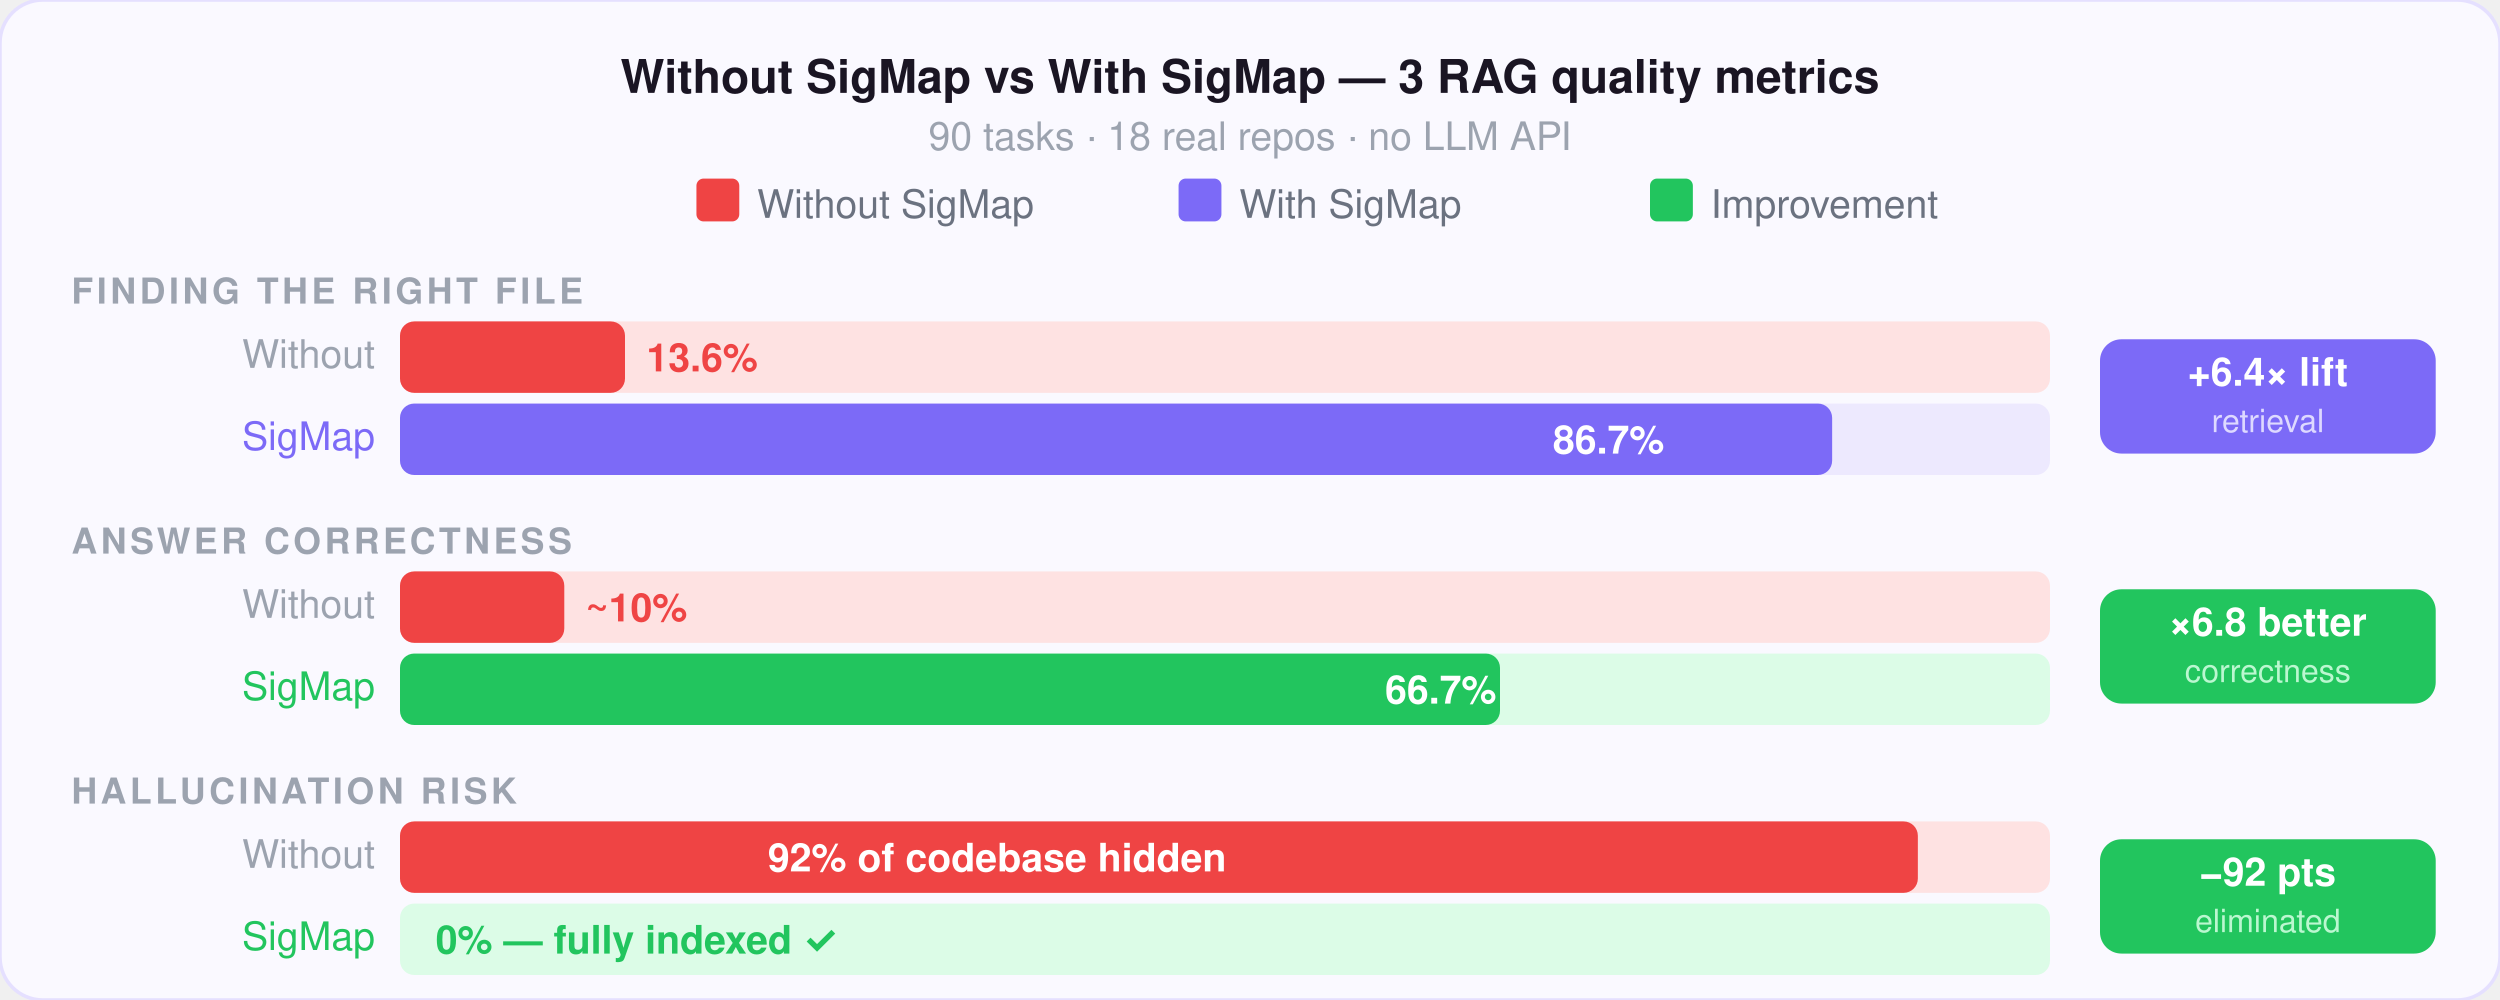
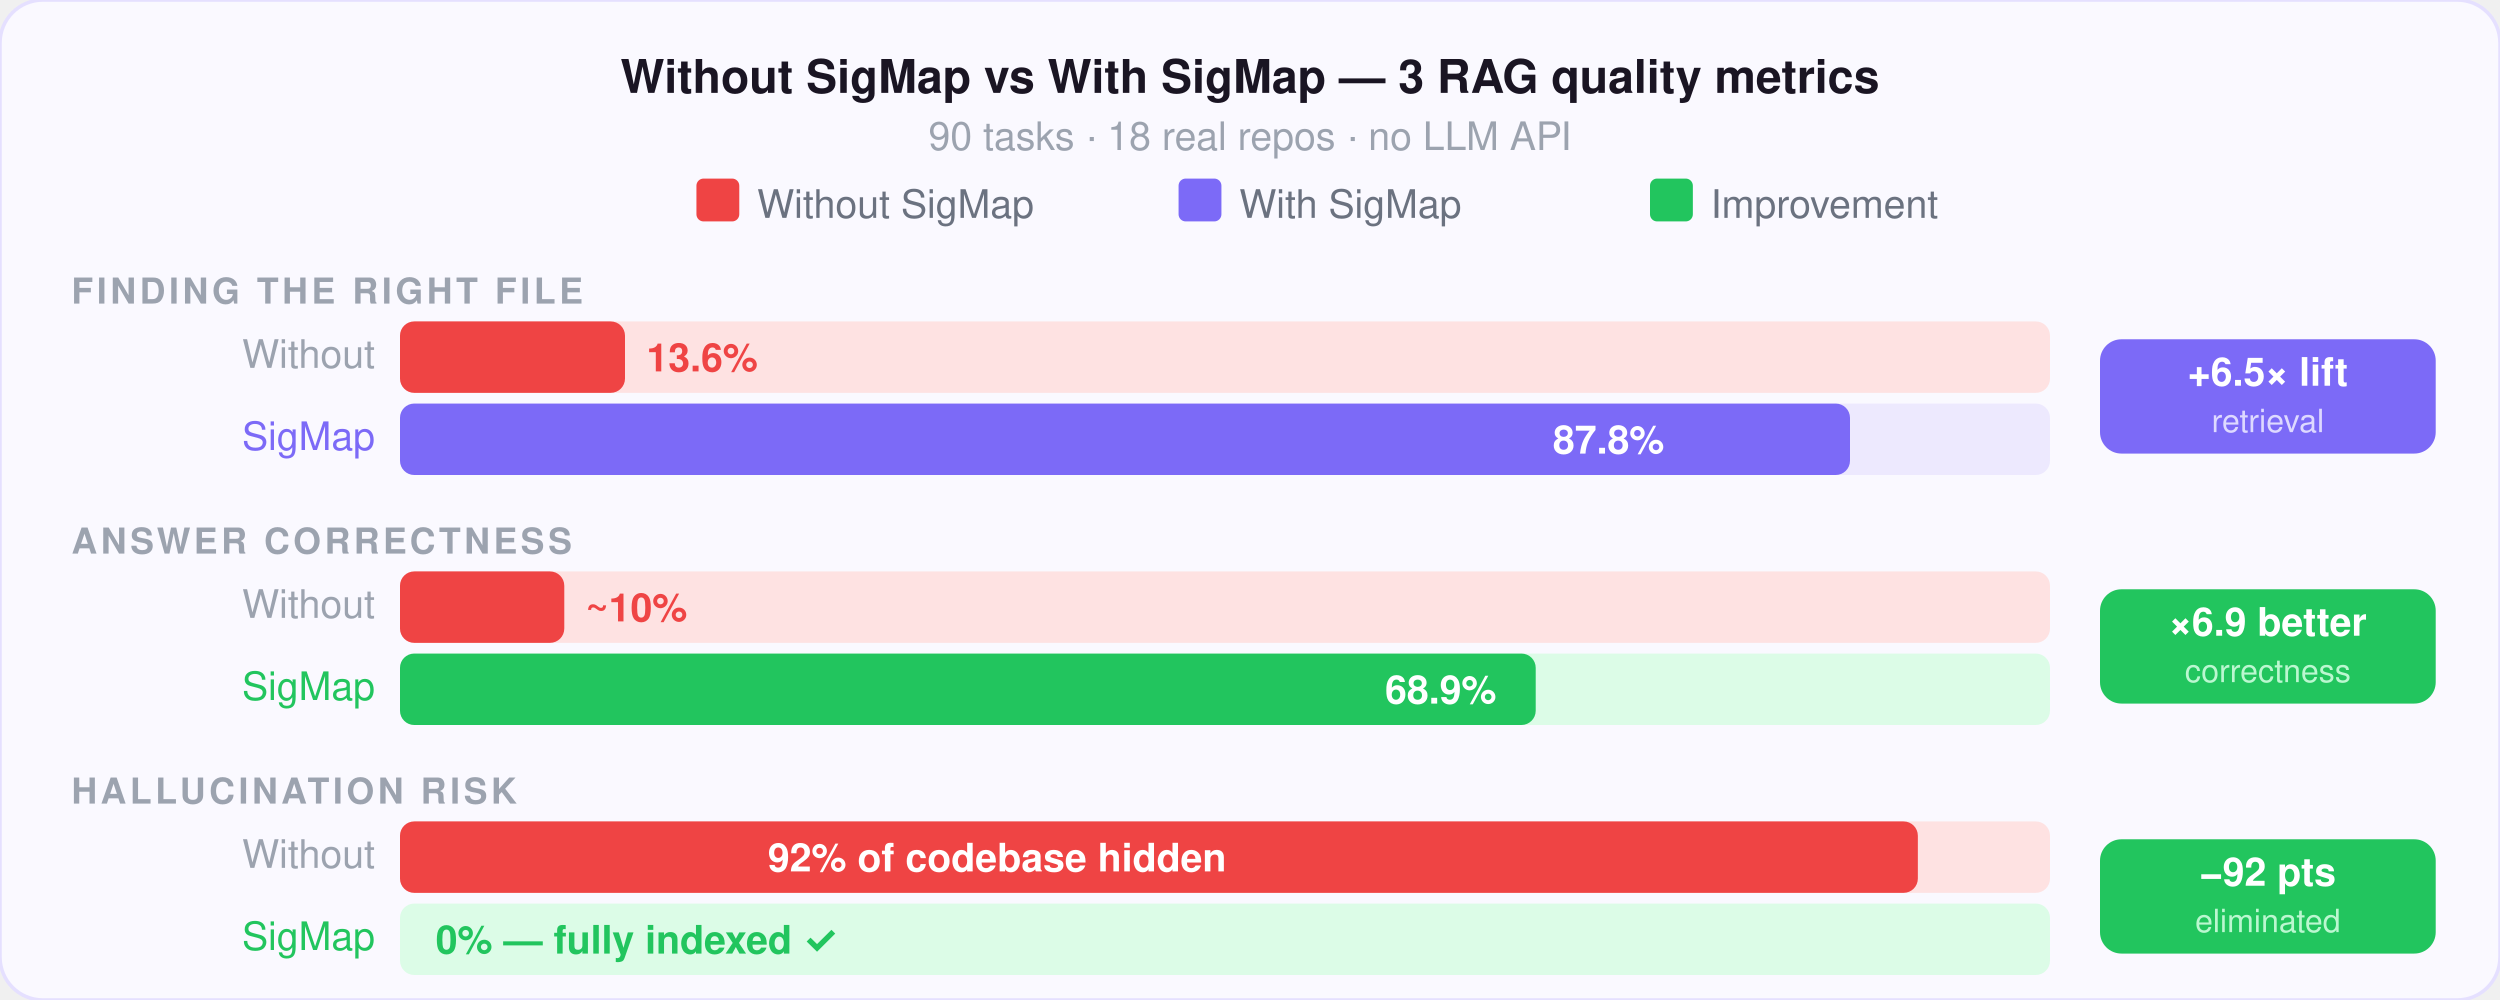
<svg xmlns="http://www.w3.org/2000/svg" viewBox="0 0 700 280" width="700" height="280" font-family="-apple-system,BlinkMacSystemFont,'Segoe UI',Helvetica,Arial,sans-serif">
  <rect width="700" height="280" fill="#faf9ff" rx="12" />
  <rect width="700" height="280" fill="none" stroke="#e5e0ff" stroke-width="1" rx="12" />
  <text x="350" y="26" text-anchor="middle" font-size="13" font-weight="700" fill="#1a1523">Without SigMap vs With SigMap — 3 RAG quality metrics</text>
  <text x="350" y="42" text-anchor="middle" font-size="11" fill="#9ca3af">90 tasks · 18 real repos · no LLM API</text>
  <rect x="195" y="50" width="12" height="12" fill="#ef4444" rx="2" />
  <text x="212" y="61" font-size="11" fill="#6b7280">Without SigMap</text>
  <rect x="330" y="50" width="12" height="12" fill="#7c6af7" rx="2" />
  <text x="347" y="61" font-size="11" fill="#6b7280">With SigMap</text>
  <rect x="462" y="50" width="12" height="12" fill="#22c55e" rx="2" />
  <text x="479" y="61" font-size="11" fill="#6b7280">Improvement</text>
  <text x="20" y="85" font-size="10" font-weight="600" fill="#9ca3af" letter-spacing="1">FINDING THE RIGHT FILE</text>
  <text x="105" y="103" text-anchor="end" font-size="11" fill="#9ca3af">Without</text>
  <rect x="112" y="90" width="462" height="20" fill="#fee2e2" rx="4" />
  <rect x="112" y="90" width="63" height="20" fill="#ef4444" rx="4" />
  <text x="181" y="104" font-size="11" font-weight="600" fill="#ef4444">13.6%</text>
  <text x="105" y="126" text-anchor="end" font-size="11" fill="#7c6af7">SigMap</text>
  <rect x="112" y="113" width="462" height="20" fill="#ede9fe" rx="4" />
-   <rect x="112" y="113" width="401" height="20" fill="#7c6af7" rx="4" />
-   <text x="466" y="127" text-anchor="end" font-size="11" font-weight="700" fill="#fff">86.7%</text>
+   <rect x="112" y="113" width="406" height="20" fill="#7c6af7" rx="4" />
+   <text x="466" y="127" text-anchor="end" font-size="11" font-weight="700" fill="#fff">87.8%</text>
  <rect x="588" y="95" width="94" height="32" fill="#7c6af7" rx="6" />
-   <text x="635" y="108" text-anchor="middle" font-size="11" font-weight="700" fill="#fff">+6.4× lift</text>
+   <text x="635" y="108" text-anchor="middle" font-size="11" font-weight="700" fill="#fff">+6.5× lift</text>
  <text x="635" y="121" text-anchor="middle" font-size="9" fill="#ded9ff">retrieval</text>
  <text x="20" y="155" font-size="10" font-weight="600" fill="#9ca3af" letter-spacing="1">ANSWER CORRECTNESS</text>
  <text x="105" y="173" text-anchor="end" font-size="11" fill="#9ca3af">Without</text>
  <rect x="112" y="160" width="462" height="20" fill="#fee2e2" rx="4" />
  <rect x="112" y="160" width="46" height="20" fill="#ef4444" rx="4" />
  <text x="164" y="174" font-size="11" font-weight="600" fill="#ef4444">~10%</text>
  <text x="105" y="196" text-anchor="end" font-size="11" fill="#22c55e">SigMap</text>
  <rect x="112" y="183" width="462" height="20" fill="#dcfce7" rx="4" />
-   <rect x="112" y="183" width="308" height="20" fill="#22c55e" rx="4" />
-   <text x="419" y="197" text-anchor="end" font-size="11" font-weight="700" fill="#fff">66.7%</text>
+   <rect x="112" y="183" width="318" height="20" fill="#22c55e" rx="4" />
+   <text x="419" y="197" text-anchor="end" font-size="11" font-weight="700" fill="#fff">68.9%</text>
  <rect x="588" y="165" width="94" height="32" fill="#22c55e" rx="6" />
-   <text x="635" y="178" text-anchor="middle" font-size="11" font-weight="700" fill="#fff">×6.8 better</text>
+   <text x="635" y="178" text-anchor="middle" font-size="11" font-weight="700" fill="#fff">×6.9 better</text>
  <text x="635" y="191" text-anchor="middle" font-size="9" fill="#bbf7d0">correctness</text>
  <text x="20" y="225" font-size="10" font-weight="600" fill="#9ca3af" letter-spacing="1">HALLUCINATION RISK</text>
  <text x="105" y="243" text-anchor="end" font-size="11" fill="#9ca3af">Without</text>
  <rect x="112" y="230" width="462" height="20" fill="#fee2e2" rx="4" />
  <rect x="112" y="230" width="425" height="20" fill="#ef4444" rx="4" />
  <text x="215" y="244" font-size="11" font-weight="700" fill="#fff">92% of codebase hidden</text>
  <text x="105" y="266" text-anchor="end" font-size="11" fill="#22c55e">SigMap</text>
  <rect x="112" y="253" width="462" height="20" fill="#dcfce7" rx="4" />
  <text x="122" y="267" font-size="11" font-weight="700" fill="#22c55e">0% — fully indexed ✓</text>
  <rect x="588" y="235" width="94" height="32" fill="#22c55e" rx="6" />
  <text x="635" y="248" text-anchor="middle" font-size="11" font-weight="700" fill="#fff">−92 pts</text>
  <text x="635" y="261" text-anchor="middle" font-size="9" fill="#bbf7d0">eliminated</text>
</svg>
